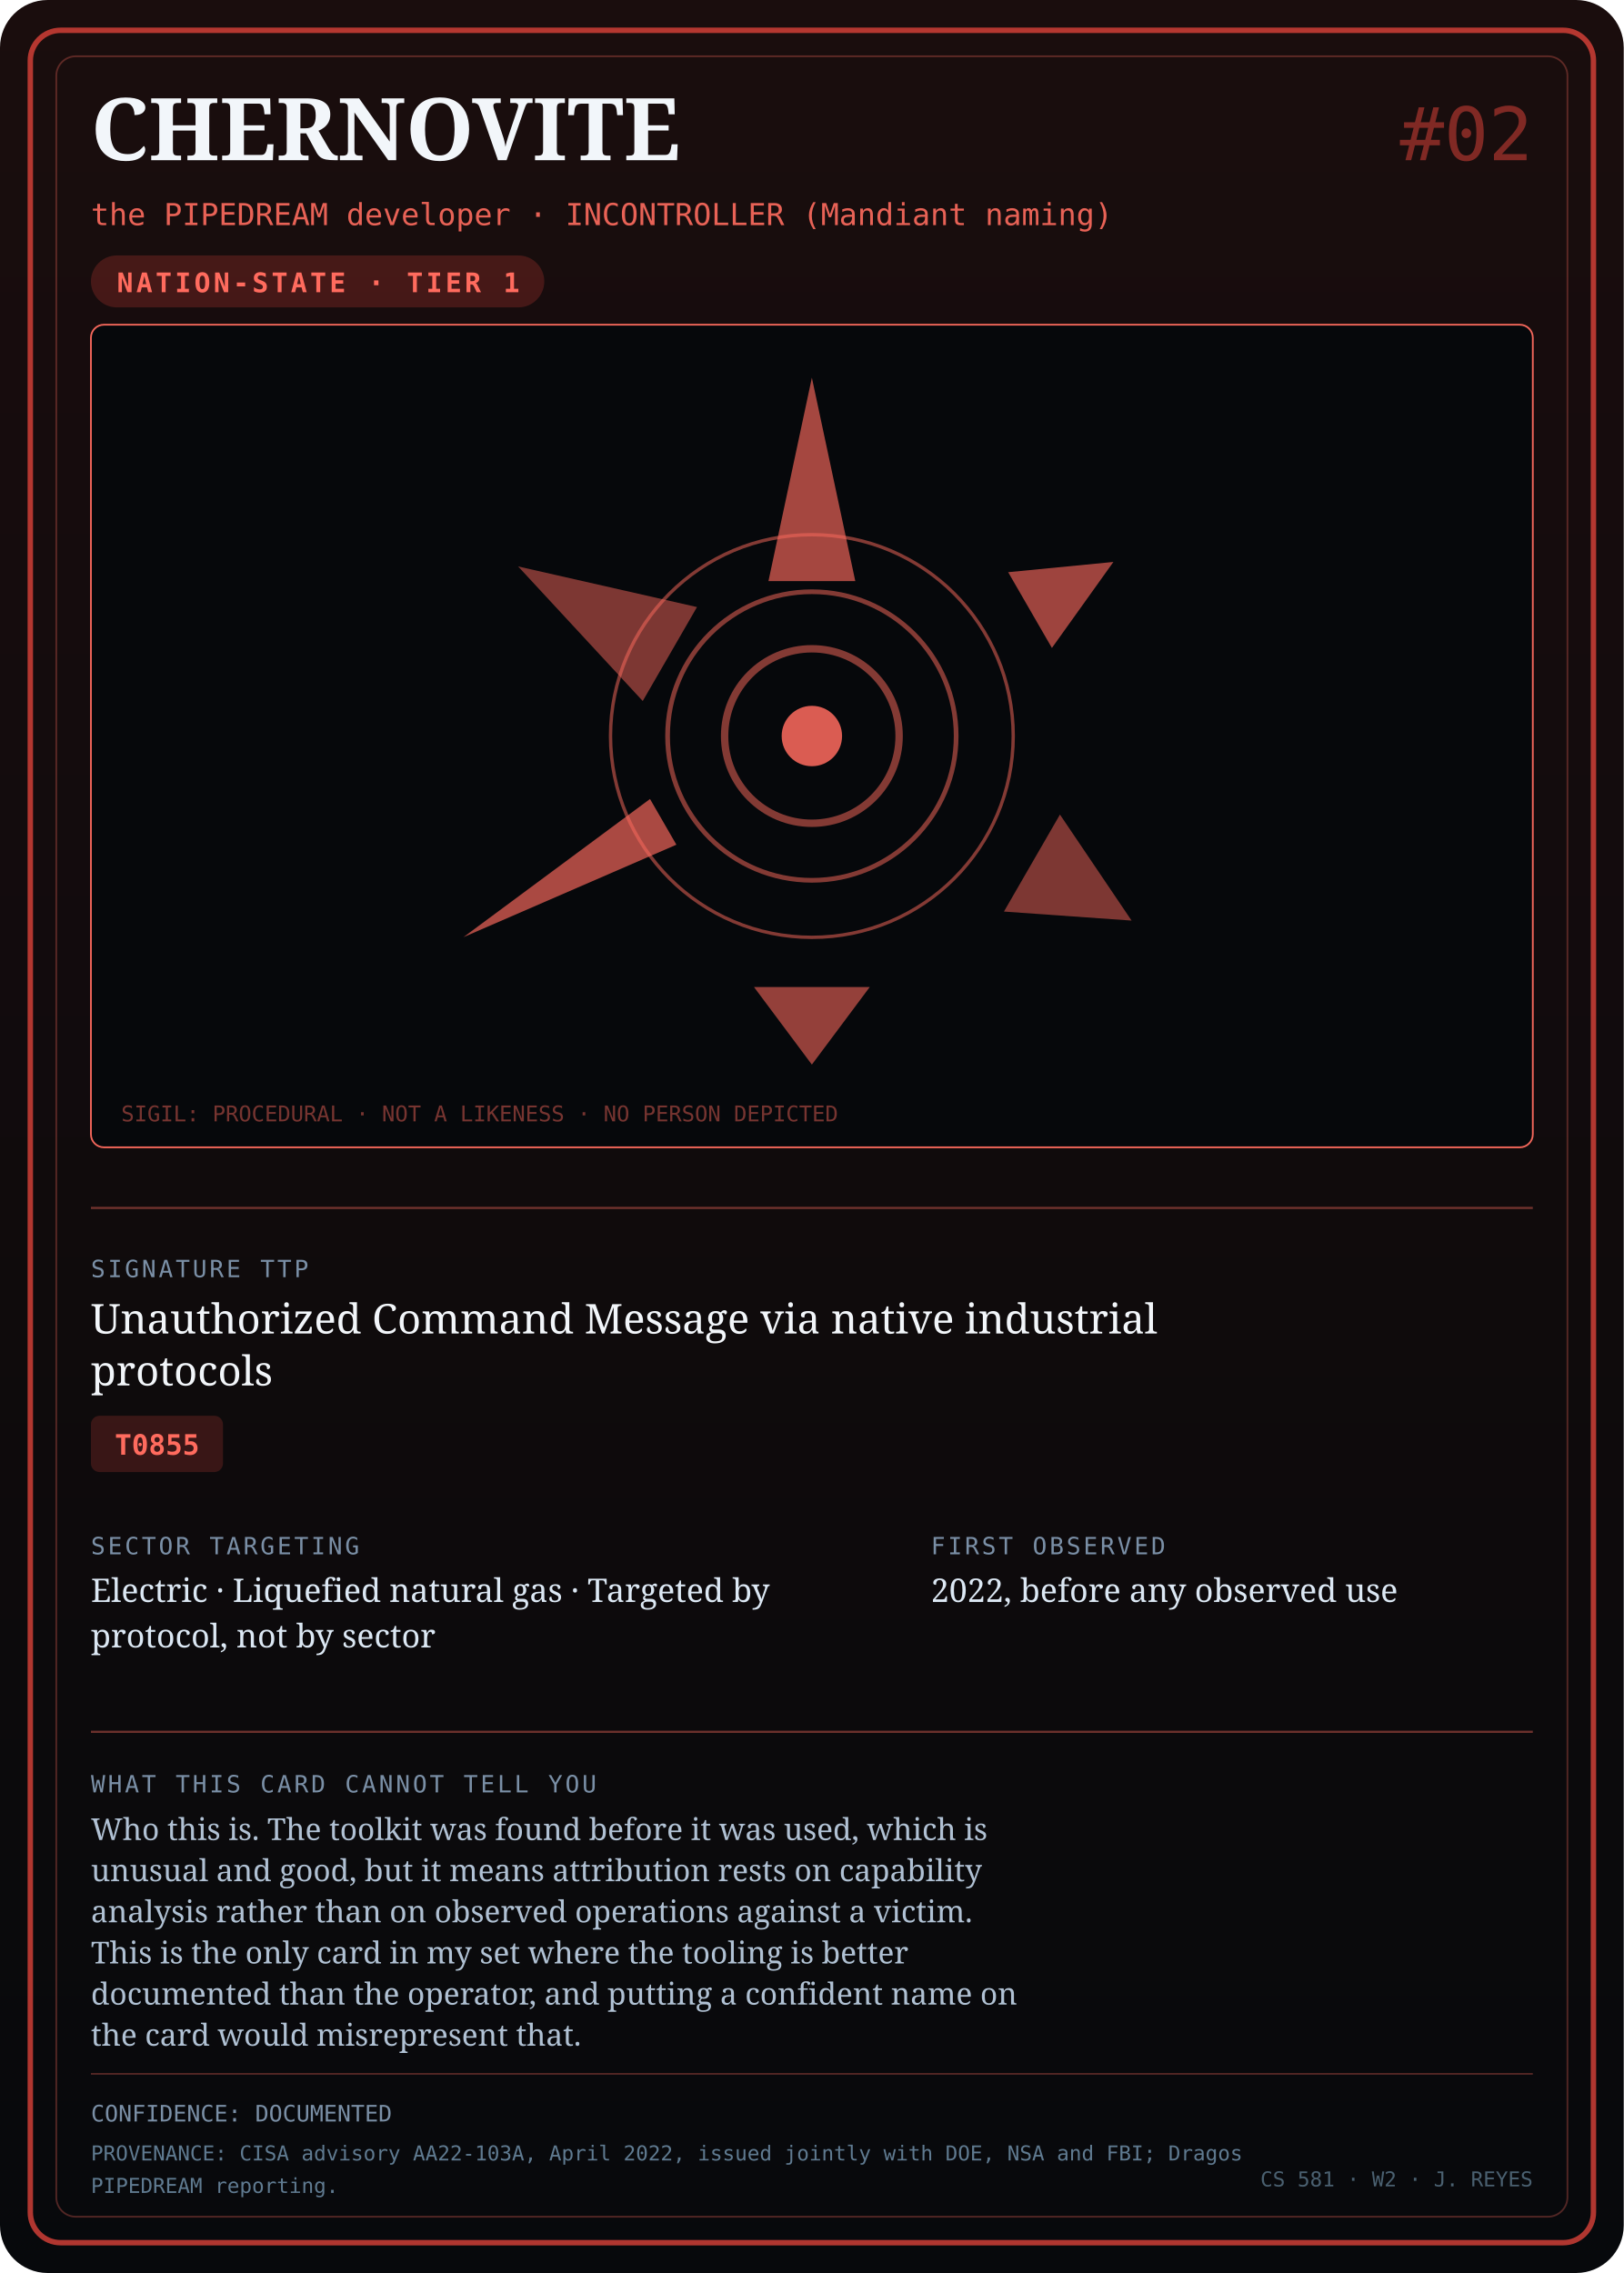
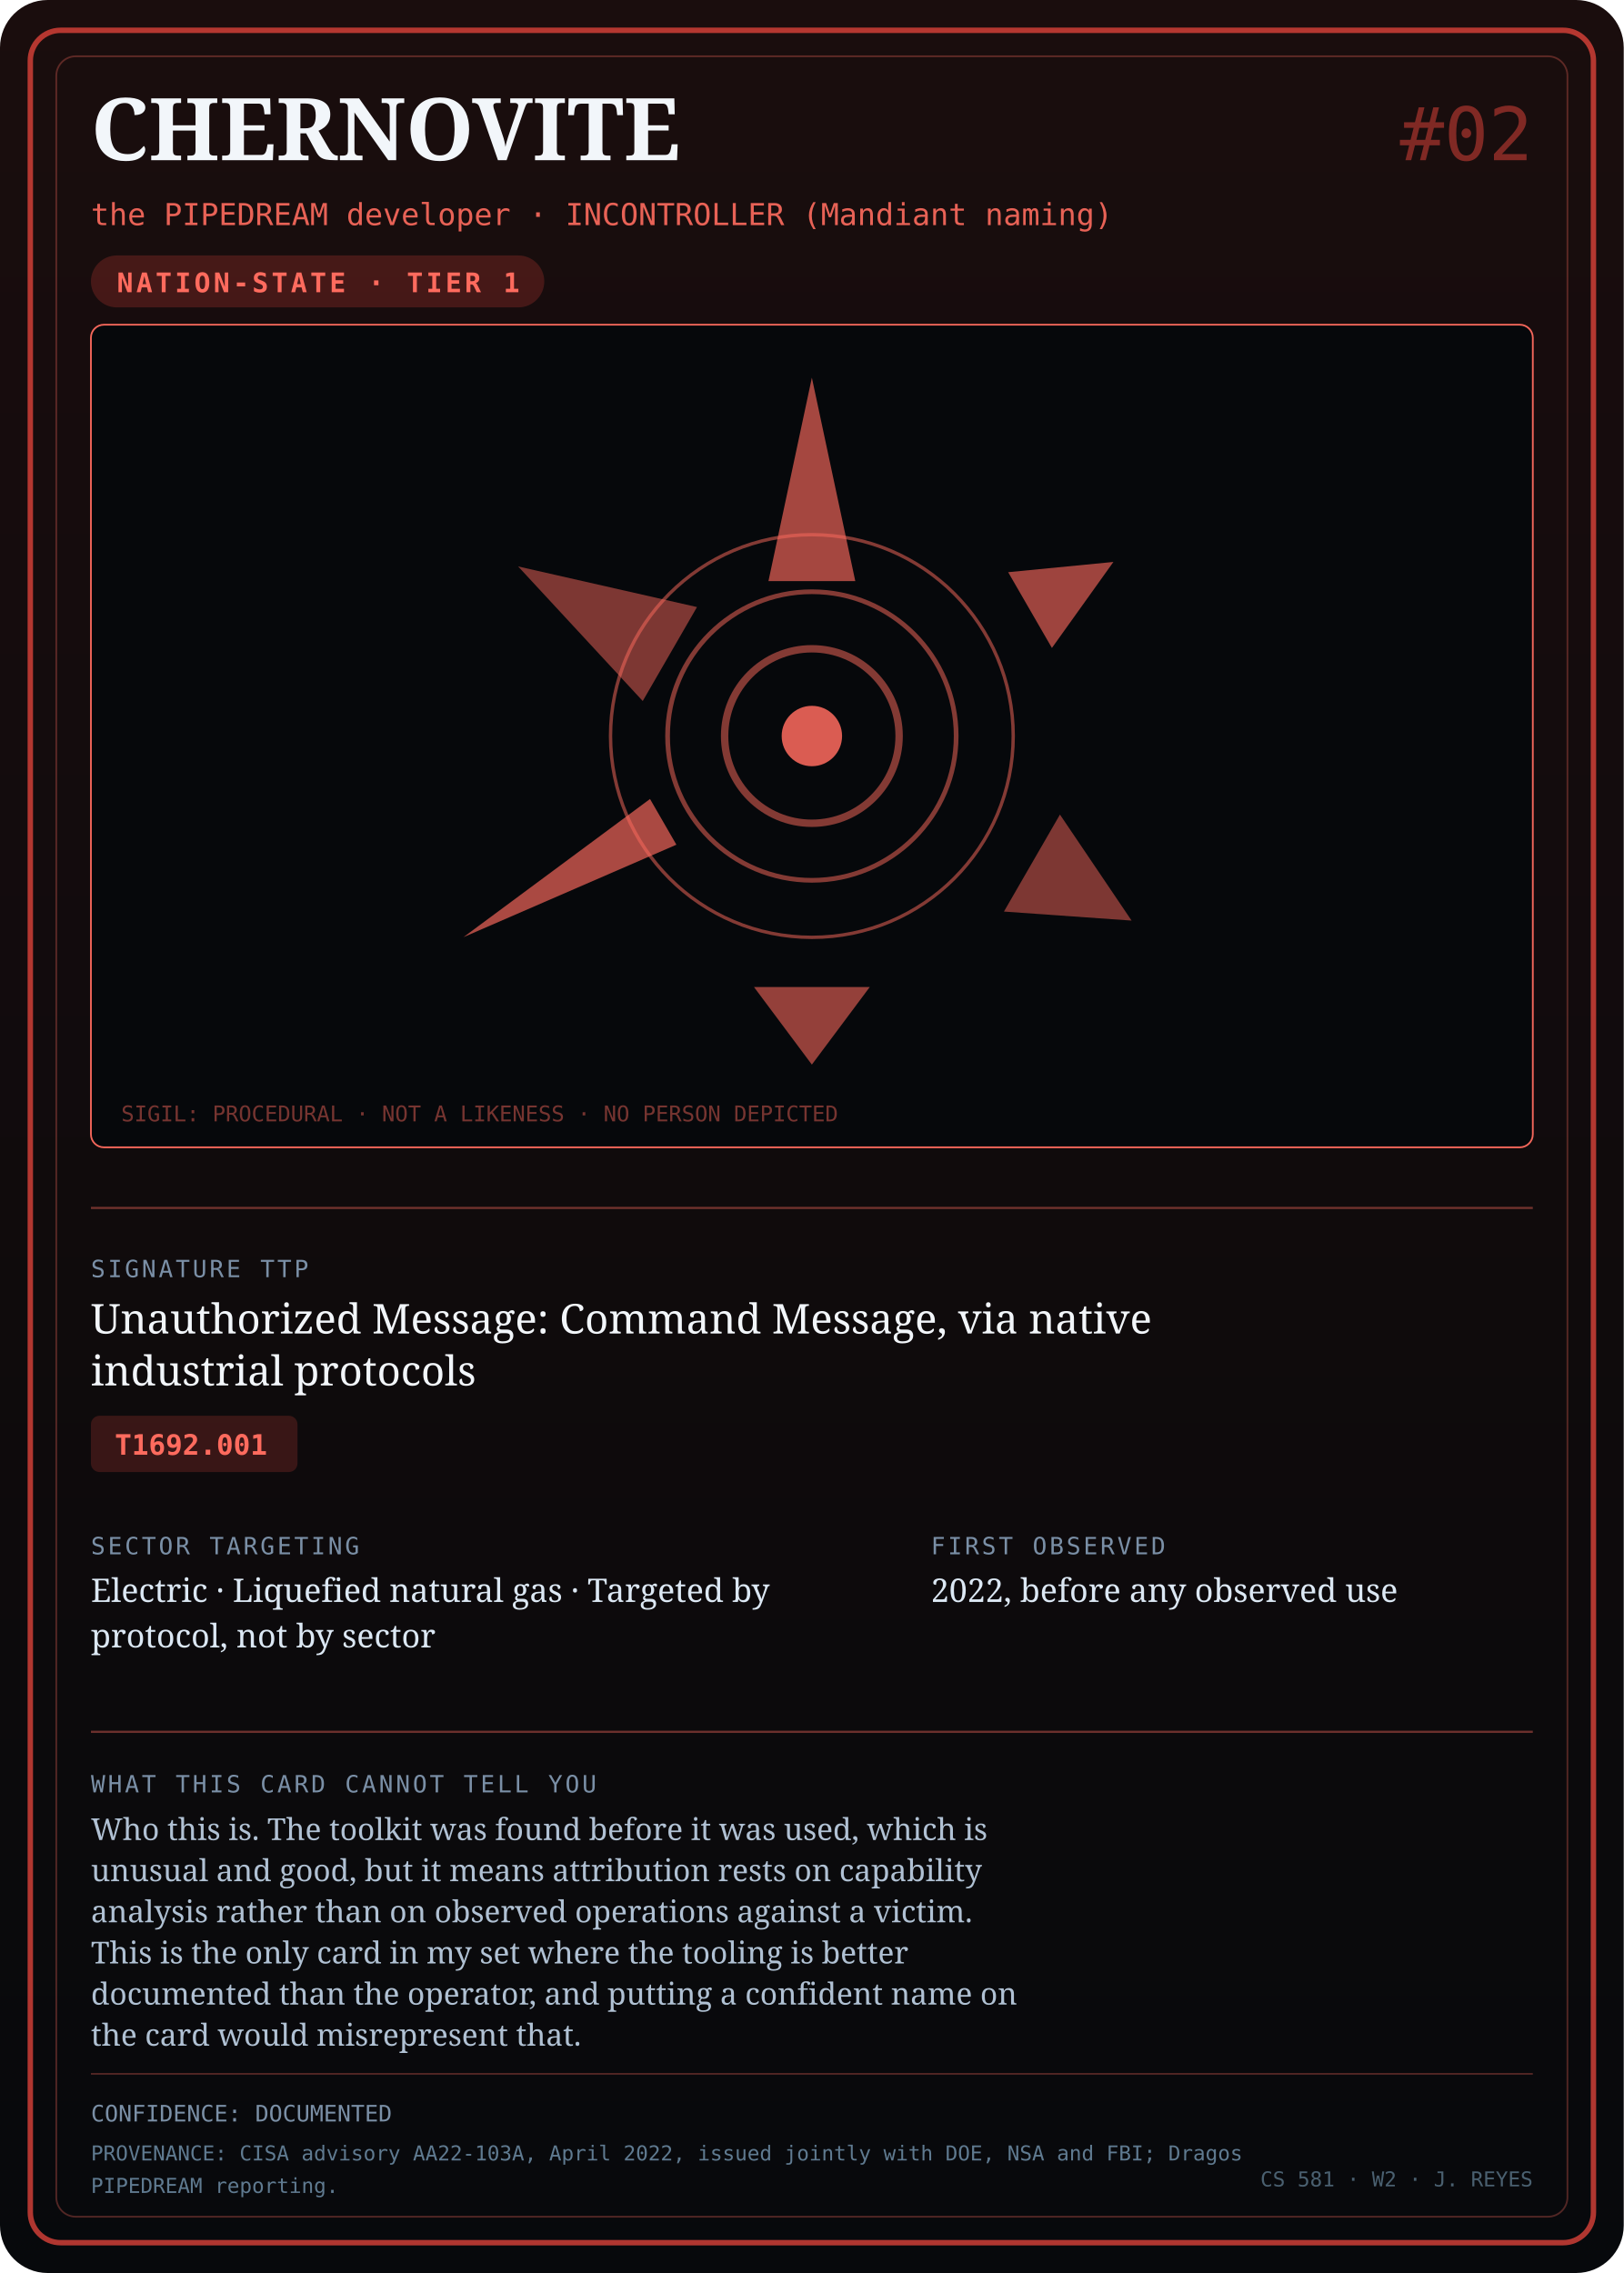
<svg xmlns="http://www.w3.org/2000/svg" viewBox="0 0 750 1050" width="750" height="1050" role="img" aria-label="Threat actor card: CHERNOVITE">
  <defs>
    <linearGradient id="g02" x1="0" y1="0" x2="0" y2="1">
      <stop offset="0" stop-color="#1a0d0d" />
      <stop offset="1" stop-color="#07090c" />
    </linearGradient>
    <clipPath id="art02">
      <rect x="42" y="150" width="666" height="380" rx="6" />
    </clipPath>
  </defs>
  <rect width="750" height="1050" rx="22" fill="url(#g02)" />
  <rect x="14" y="14" width="722" height="1022" rx="14" fill="none" stroke="#e8453c" stroke-width="2.5" opacity="0.75" />
  <rect x="26" y="26" width="698" height="998" rx="9" fill="none" stroke="#ff6b5e" stroke-width="0.8" opacity="0.3" />
  <text x="42" y="74" font-family="Georgia,serif" font-size="40" font-weight="bold" fill="#f2f6fa">CHERNOVITE</text>
  <text x="42" y="104" font-family="monospace" font-size="14" fill="#ff6b5e" opacity="0.9">the PIPEDREAM developer · INCONTROLLER (Mandiant naming)</text>
  <rect x="42" y="118" width="209.4" height="24" rx="12" fill="#e8453c" opacity="0.22" />
  <text x="54" y="135" font-family="monospace" font-size="12.5" font-weight="bold" fill="#ff6b5e" letter-spacing="1.4">NATION-STATE · TIER 1</text>
  <text x="708" y="74" text-anchor="end" font-family="monospace" font-size="34" fill="#e8453c" opacity="0.5">#02</text>
  <rect x="42" y="150" width="666" height="380" rx="6" fill="#05070a" stroke="#ff6b5e" stroke-width="0.8" opacity="0.95" />
  <g clip-path="url(#art02)">
    <g transform="translate(375 340) scale(1.55)">
      <g transform="rotate(0.0 0 0)">
        <path d="M -12.937 -46.174 L 0 -106.801 L 12.937 -46.174 Z" fill="#ff6b5e" opacity="0.64" />
      </g>
      <g transform="rotate(60.0 0 0)">
        <path d="M -13.036 -75.072 L 0 -103.757 L 13.036 -75.072 Z" fill="#ff6b5e" opacity="0.61" />
      </g>
      <g transform="rotate(120.0 0 0)">
        <path d="M -16.69 -75.727 L 0 -110.015 L 16.69 -75.727 Z" fill="#ff6b5e" opacity="0.48" />
      </g>
      <g transform="rotate(180.0 0 0)">
        <path d="M -17.249 -74.81 L 0 -97.927 L 17.249 -74.81 Z" fill="#ff6b5e" opacity="0.57" />
      </g>
      <g transform="rotate(240.0 0 0)">
        <path d="M -7.865 -51.156 L 0 -119.895 L 7.865 -51.156 Z" fill="#ff6b5e" opacity="0.66" />
      </g>
      <g transform="rotate(300.0 0 0)">
        <path d="M -16.167 -48.864 L 0 -101.069 L 16.167 -48.864 Z" fill="#ff6b5e" opacity="0.48" />
      </g>
      <circle r="26" fill="none" stroke="#ff6b5e" stroke-width="2.2" opacity="0.5" />
      <circle r="43" fill="none" stroke="#ff6b5e" stroke-width="1.4" opacity="0.5" />
      <circle r="60" fill="none" stroke="#ff6b5e" stroke-width="1.0" opacity="0.5" />
      <circle r="9" fill="#ff6b5e" opacity="0.85" />
    </g>
  </g>
  <text x="56" y="518" font-family="monospace" font-size="10" fill="#ff6b5e" opacity="0.45">SIGIL: PROCEDURAL · NOT A LIKENESS · NO PERSON DEPICTED</text>
  <line x1="42" y1="558" x2="708" y2="558" stroke="#ff6b5e" stroke-width="1" opacity="0.4" />
  <text x="42" y="590" font-family="monospace" font-size="11" fill="#7a8fa6" letter-spacing="1.2">SIGNATURE TTP</text>
-   <text x="42" y="616" font-family="Georgia,serif" font-size="19" fill="#f2f6fa">Unauthorized Command Message via native industrial</text>
-   <text x="42" y="640" font-family="Georgia,serif" font-size="19" fill="#f2f6fa">protocols</text>
-   <rect x="42" y="654" width="61" height="26" rx="4" fill="#e8453c" opacity="0.2" />
-   <text x="53" y="672" font-family="monospace" font-size="13" font-weight="bold" fill="#ff6b5e">T0855</text>
+   <text x="42" y="616" font-family="Georgia,serif" font-size="19" fill="#f2f6fa">Unauthorized Message: Command Message, via native</text>
+   <text x="42" y="640" font-family="Georgia,serif" font-size="19" fill="#f2f6fa">industrial protocols</text>
+   <rect x="42" y="654" width="95.4" height="26" rx="4" fill="#e8453c" opacity="0.2" />
+   <text x="53" y="672" font-family="monospace" font-size="13" font-weight="bold" fill="#ff6b5e">T1692.001</text>
  <text x="42" y="718" font-family="monospace" font-size="11" fill="#7a8fa6" letter-spacing="1.2">SECTOR TARGETING</text>
  <text x="42" y="740" font-family="Georgia,serif" font-size="15" fill="#dce8f4">Electric · Liquefied natural gas · Targeted by</text>
  <text x="42" y="761" font-family="Georgia,serif" font-size="15" fill="#dce8f4">protocol, not by sector</text>
  <text x="430" y="718" font-family="monospace" font-size="11" fill="#7a8fa6" letter-spacing="1.2">FIRST OBSERVED</text>
  <text x="430" y="740" font-family="Georgia,serif" font-size="15" fill="#dce8f4">2022, before any observed use</text>
  <line x1="42" y1="800" x2="708" y2="800" stroke="#ff6b5e" stroke-width="1" opacity="0.4" />
  <text x="42" y="828" font-family="monospace" font-size="11" fill="#7a8fa6" letter-spacing="1.2">WHAT THIS CARD CANNOT TELL YOU</text>
  <text x="42" y="850" font-family="Georgia,serif" font-size="14" fill="#b9cbdd" opacity="0.95">Who this is. The toolkit was found before it was used, which is</text>
  <text x="42" y="869" font-family="Georgia,serif" font-size="14" fill="#b9cbdd" opacity="0.95">unusual and good, but it means attribution rests on capability</text>
  <text x="42" y="888" font-family="Georgia,serif" font-size="14" fill="#b9cbdd" opacity="0.95">analysis rather than on observed operations against a victim.</text>
  <text x="42" y="907" font-family="Georgia,serif" font-size="14" fill="#b9cbdd" opacity="0.95">This is the only card in my set where the tooling is better</text>
  <text x="42" y="926" font-family="Georgia,serif" font-size="14" fill="#b9cbdd" opacity="0.95">documented than the operator, and putting a confident name on</text>
  <text x="42" y="945" font-family="Georgia,serif" font-size="14" fill="#b9cbdd" opacity="0.95">the card would misrepresent that.</text>
  <line x1="42" y1="958" x2="708" y2="958" stroke="#ff6b5e" stroke-width="0.8" opacity="0.3" />
  <text x="42" y="980" font-family="monospace" font-size="10.5" fill="#7a8fa6">CONFIDENCE: DOCUMENTED</text>
  <text x="42" y="998" font-family="monospace" font-size="9.5" fill="#5f7a90">PROVENANCE: CISA advisory AA22-103A, April 2022, issued jointly with DOE, NSA and FBI; Dragos</text>
  <text x="42" y="1013" font-family="monospace" font-size="9.5" fill="#5f7a90">PIPEDREAM reporting.</text>
  <text x="708" y="1010" text-anchor="end" font-family="monospace" font-size="9.5" fill="#4a6070">CS 581 · W2 · J. REYES</text>
</svg>
